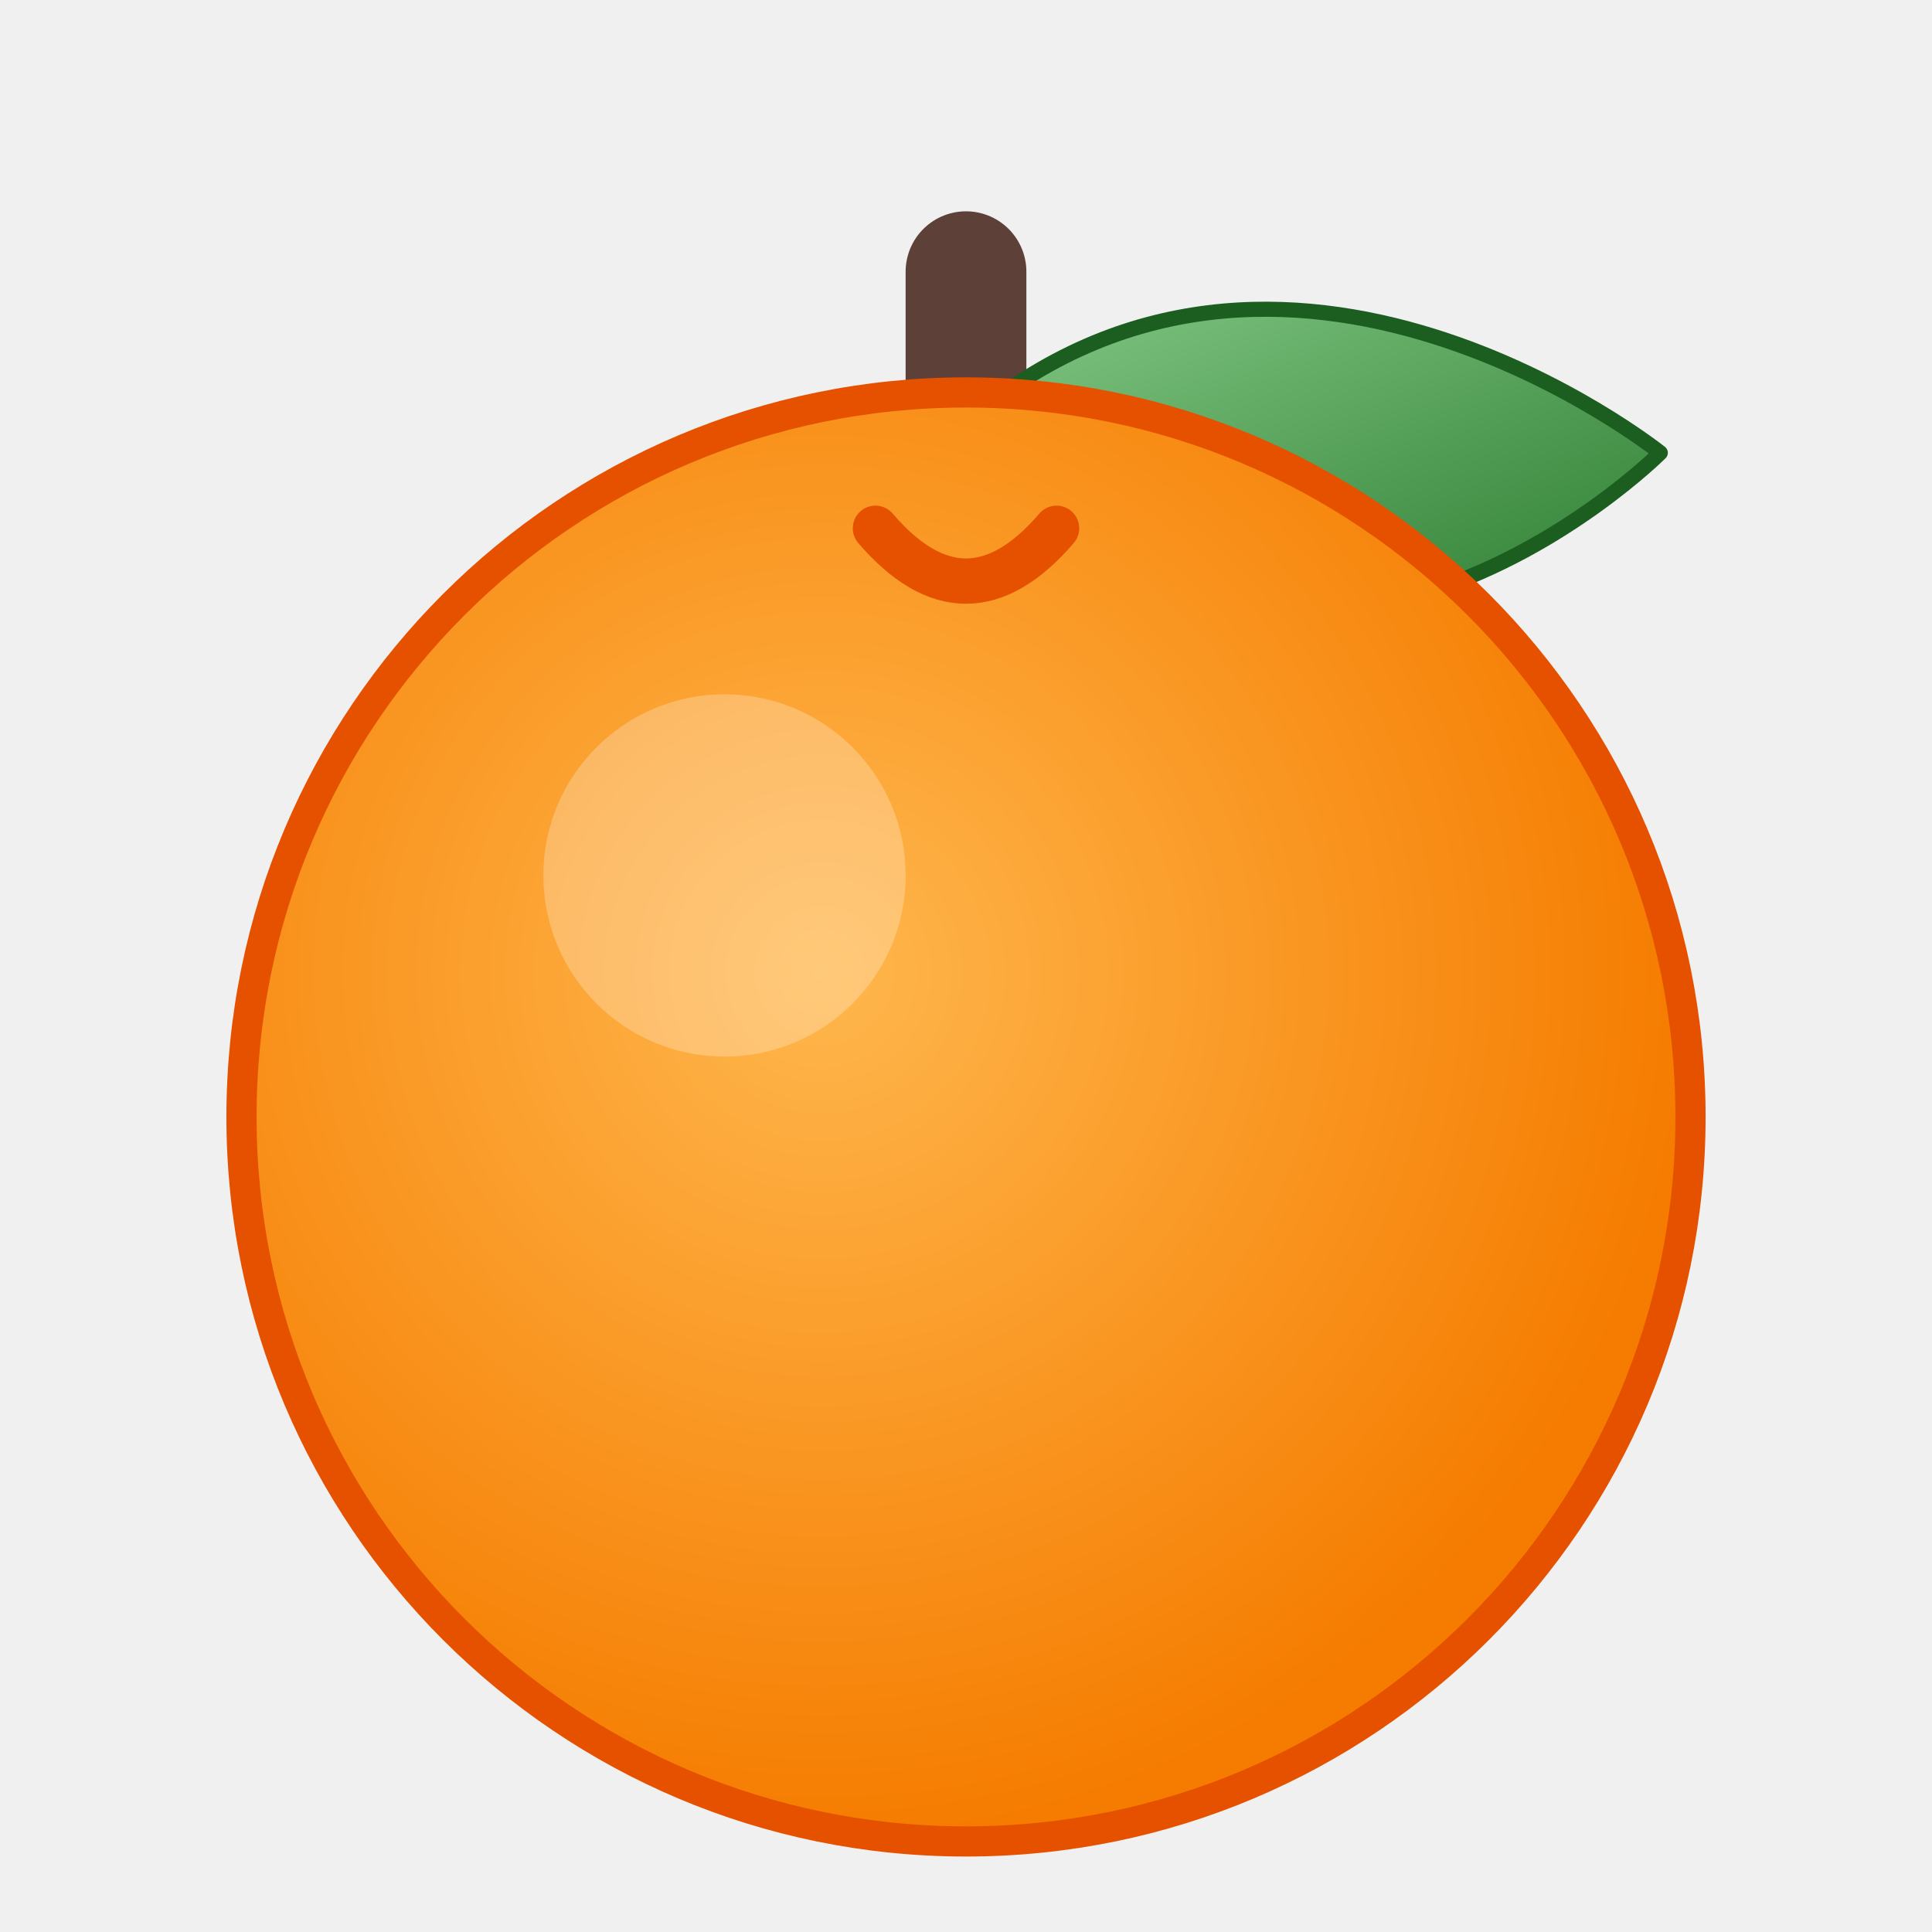
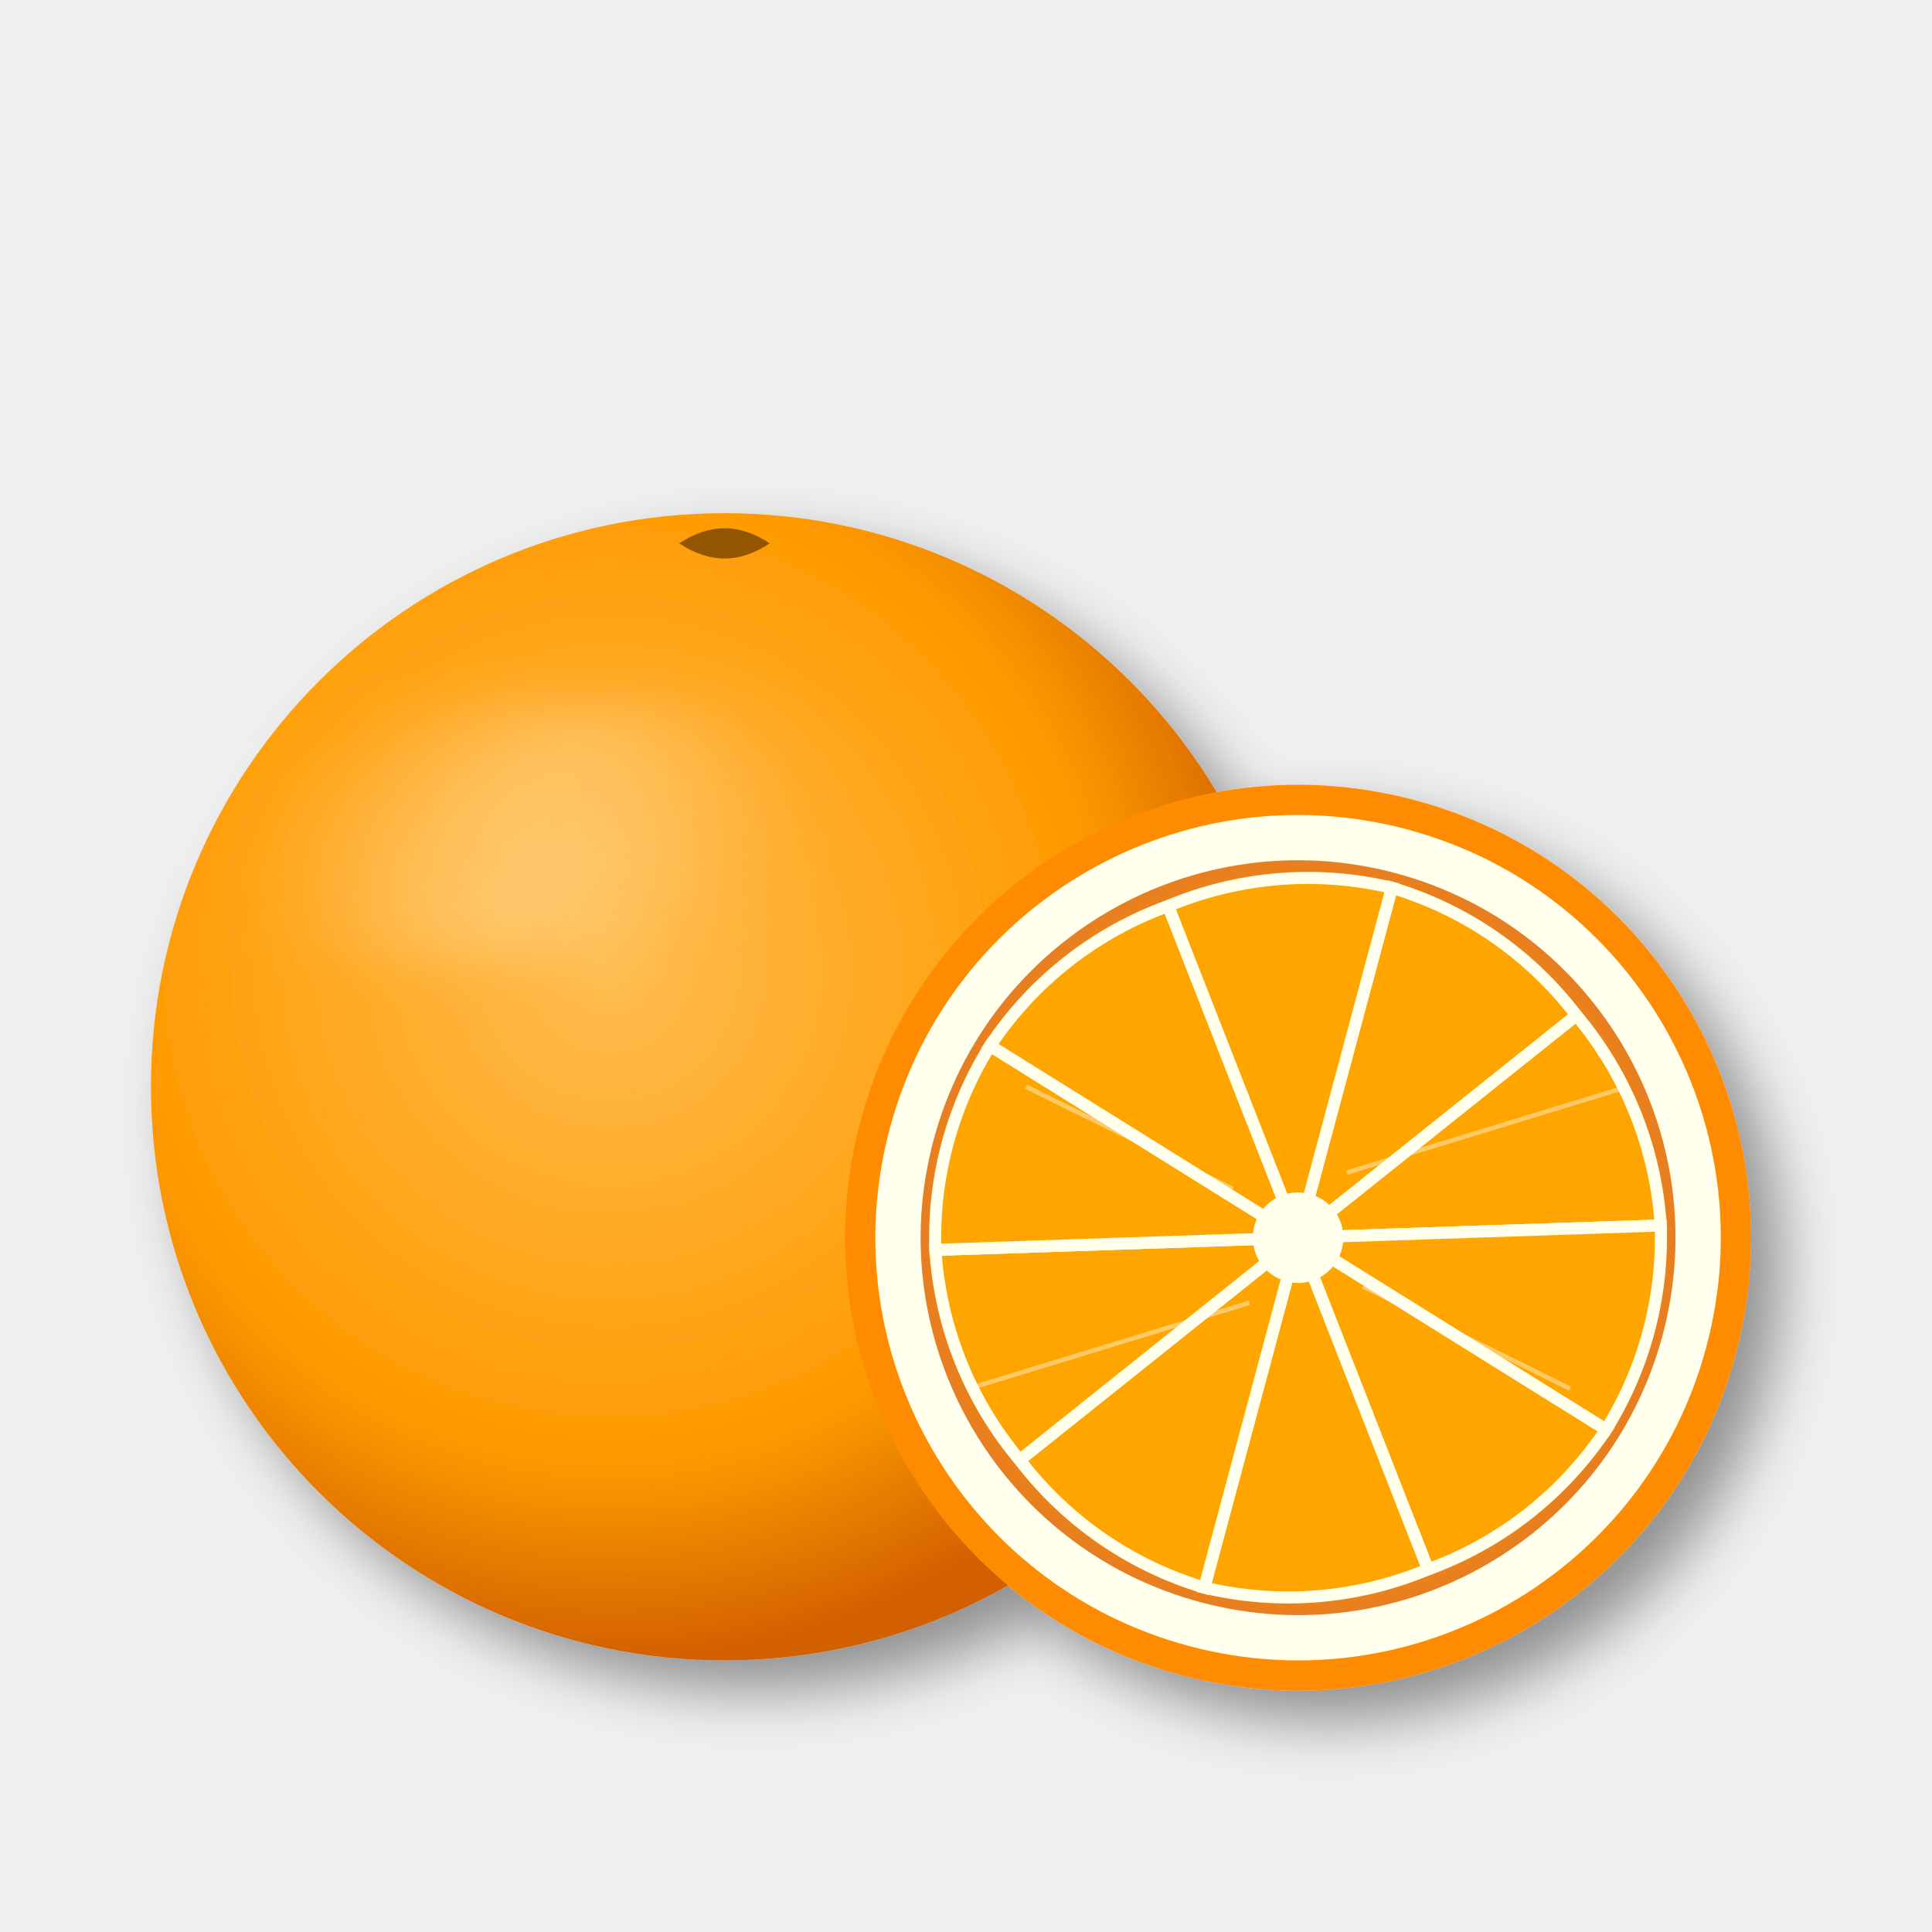
<svg xmlns="http://www.w3.org/2000/svg" width="128" height="128" viewBox="0 0 128 128">
  <defs>
-     <radialGradient id="orangeBody" cx="40%" cy="40%" r="60%">
-       <stop offset="0%" style="stop-color:#FFB74D" />
-       <stop offset="100%" style="stop-color:#F57C00" />
+     <radialGradient id="orange_grad_whole" cx="40%" cy="40%" r="60%">
+       <stop offset="0%" style="stop-color:#ffb347;stop-opacity:1" />
+       <stop offset="70%" style="stop-color:#ff8c00;stop-opacity:1" />
+       <stop offset="100%" style="stop-color:#cc5500;stop-opacity:1" />
    </radialGradient>
-     <linearGradient id="leafGreen" x1="0%" y1="0%" x2="100%" y2="100%">
-       <stop offset="0%" style="stop-color:#81C784" />
-       <stop offset="100%" style="stop-color:#2E7D32" />
-     </linearGradient>
+     <radialGradient id="orange_grad_slice" cx="50%" cy="50%" r="50%">
+       <stop offset="0%" style="stop-color:#ffcc33;stop-opacity:1" />
+       <stop offset="85%" style="stop-color:#ff8c00;stop-opacity:1" />
+       <stop offset="100%" style="stop-color:#e67e22;stop-opacity:1" />
+     </radialGradient>
+     <filter id="orange_filter_texture" x="0" y="0" width="100%" height="100%">
+       <feTurbulence type="fractalNoise" baseFrequency="0.6" numOctaves="3" result="noise" />
+       <feDiffuseLighting in="noise" lighting-color="#ffffff" surfaceScale="0.5">
+         <feDistantLight azimuth="45" elevation="55" />
+       </feDiffuseLighting>
+       <feComposite operator="in" in2="SourceGraphic" />
+     </filter>
+     <filter id="orange_shadow">
+       <feGaussianBlur in="SourceAlpha" stdDeviation="2" />
+       <feOffset dx="2" dy="2" result="offsetblur" />
+       <feComponentTransfer>
+         <feFuncA type="linear" slope="0.4" />
+       </feComponentTransfer>
+       <feMerge>
+         <feMergeNode />
+         <feMergeNode in="SourceGraphic" />
+       </feMerge>
+     </filter>
  </defs>
-   <path d="M64 35 L64 18" style="stroke:#5D4037; stroke-width:8; stroke-linecap:round;" />
-   <path d="M64 28 C 85 10 110 30 110 30 C 110 30 85 55 64 28" style="fill:url(#leafGreen); stroke:#1B5E20; stroke-width:1; stroke-linejoin:round;" />
-   <circle cx="64" cy="74" r="48" style="fill:url(#orangeBody); stroke:#E65100; stroke-width:2;" />
-   <circle cx="48" cy="58" r="12" style="fill:#FFFFFF; fill-opacity:0.25;" />
-   <path d="M58 35 Q64 42 70 35" style="fill:none; stroke:#E65100; stroke-width:3; stroke-linecap:round;" />
+   <g filter="url(#orange_shadow)">
+     <circle cx="48" cy="72" r="38" style="fill:url(#orange_grad_whole)" />
+     <circle cx="48" cy="72" r="38" style="fill:#ffffff;filter:url(#orange_filter_texture);opacity:0.15;mix-blend-mode:overlay" />
+     <path d="M45 36 Q48 34 51 36 Q48 38 45 36" style="fill:#4d2600;opacity:0.6" />
+     <g transform="translate(86, 82) rotate(15)">
+       <circle cx="0" cy="0" r="30" style="fill:#ff8c00" />
+       <circle cx="0" cy="0" r="28" style="fill:#ffffeb" />
+       <circle cx="0" cy="0" r="25" style="fill:url(#orange_grad_slice)" />
+       <g style="fill:#ffa500;stroke:#ffffeb;stroke-width:0.8;stroke-linecap:round">
+         <path d="M0,0 L0,-24 A24,24 0 0,1 14,-19 Z" />
+         <path d="M0,0 L14,-19 A24,24 0 0,1 23,-7 Z" />
+         <path d="M0,0 L23,-7 A24,24 0 0,1 23,7 Z" />
+         <path d="M0,0 L23,7 A24,24 0 0,1 14,19 Z" />
+         <path d="M0,0 L14,19 A24,24 0 0,1 0,24 Z" />
+         <path d="M0,0 L0,24 A24,24 0 0,1 -14,19 Z" />
+         <path d="M0,0 L-14,19 A24,24 0 0,1 -23,7 Z" />
+         <path d="M0,0 L-23,7 A24,24 0 0,1 -23,-7 Z" />
+         <path d="M0,0 L-23,-7 A24,24 0 0,1 -14,-19 Z" />
+         <path d="M0,0 L-14,-19 A24,24 0 0,1 0,-24 Z" />
+       </g>
+       <g style="stroke:#ffffff;stroke-width:0.3;opacity:0.4">
+         <line x1="2" y1="-5" x2="18" y2="-15" />
+         <line x1="5" y1="2" x2="20" y2="5" />
+         <line x1="-2" y1="5" x2="-18" y2="15" />
+         <line x1="-5" y1="-2" x2="-20" y2="-5" />
+         <line x1="0" y1="8" x2="0" y2="20" />
+         <line x1="0" y1="-8" x2="0" y2="-20" />
+       </g>
+       <circle cx="0" cy="0" r="3" style="fill:#ffffeb" />
+     </g>
+     <ellipse cx="35" cy="55" rx="12" ry="8" transform="rotate(-30, 35, 55)" style="fill:#ffffff;opacity:0.25;filter:blur(4px)" />
+   </g>
</svg>
